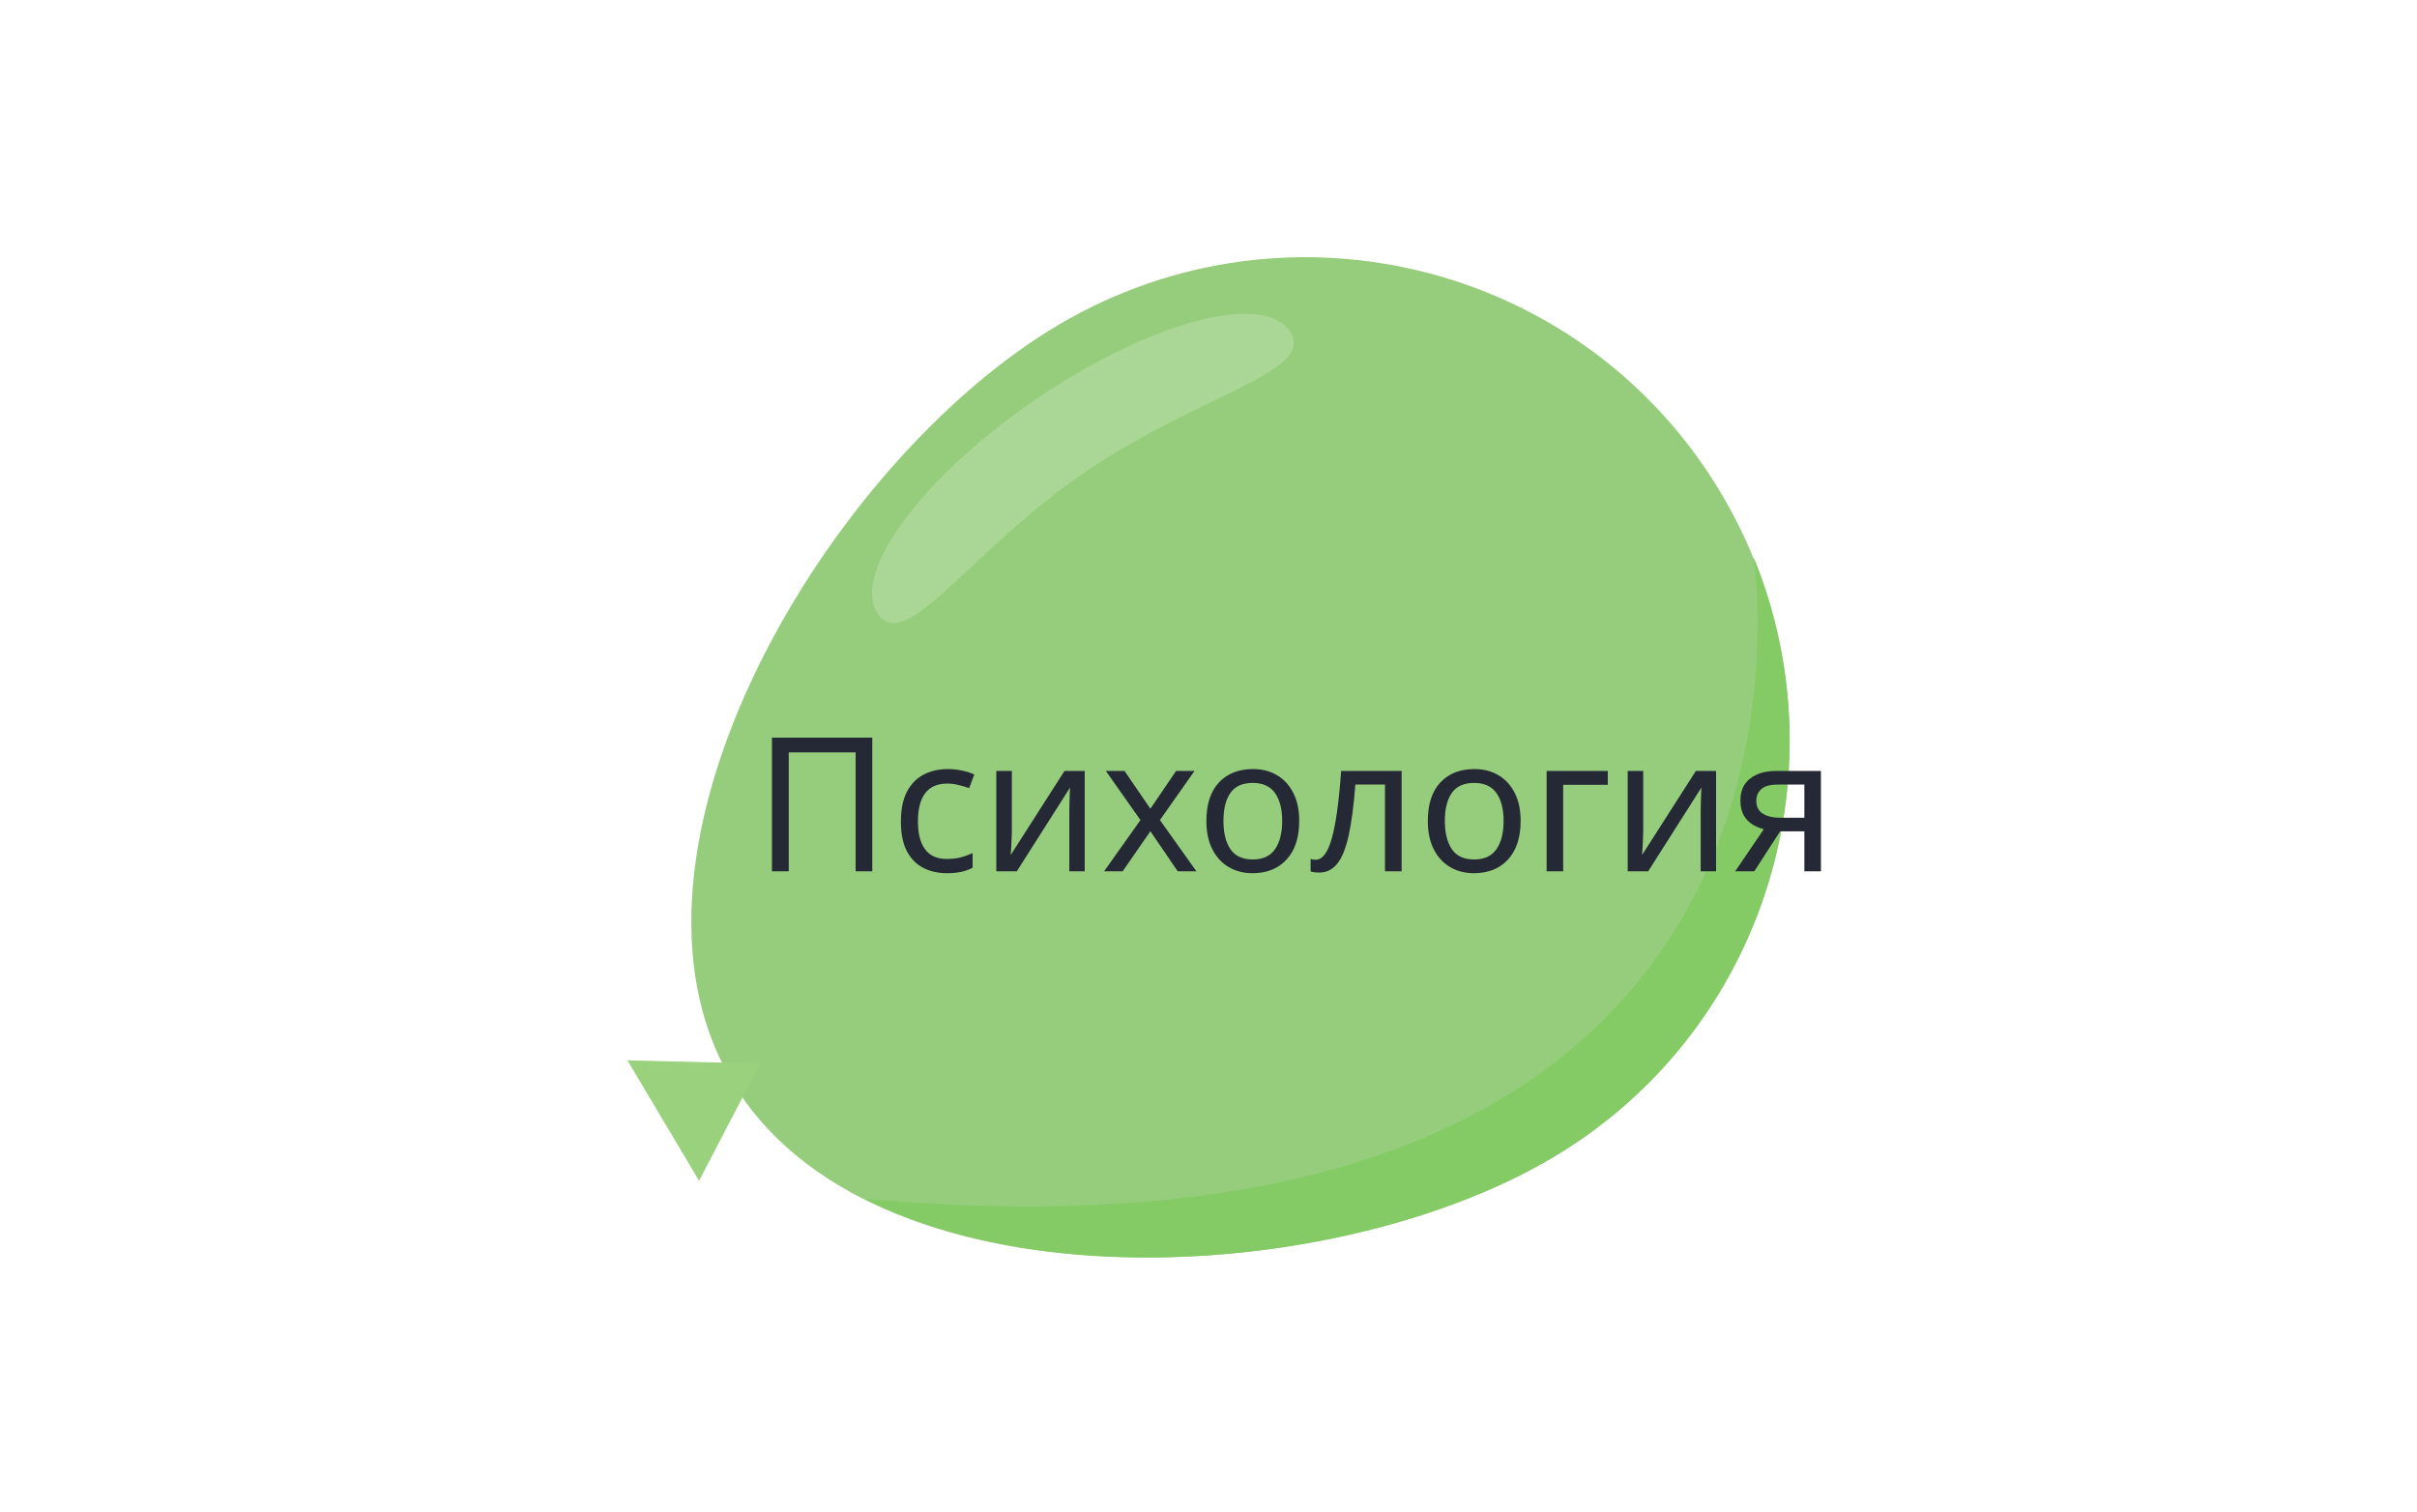
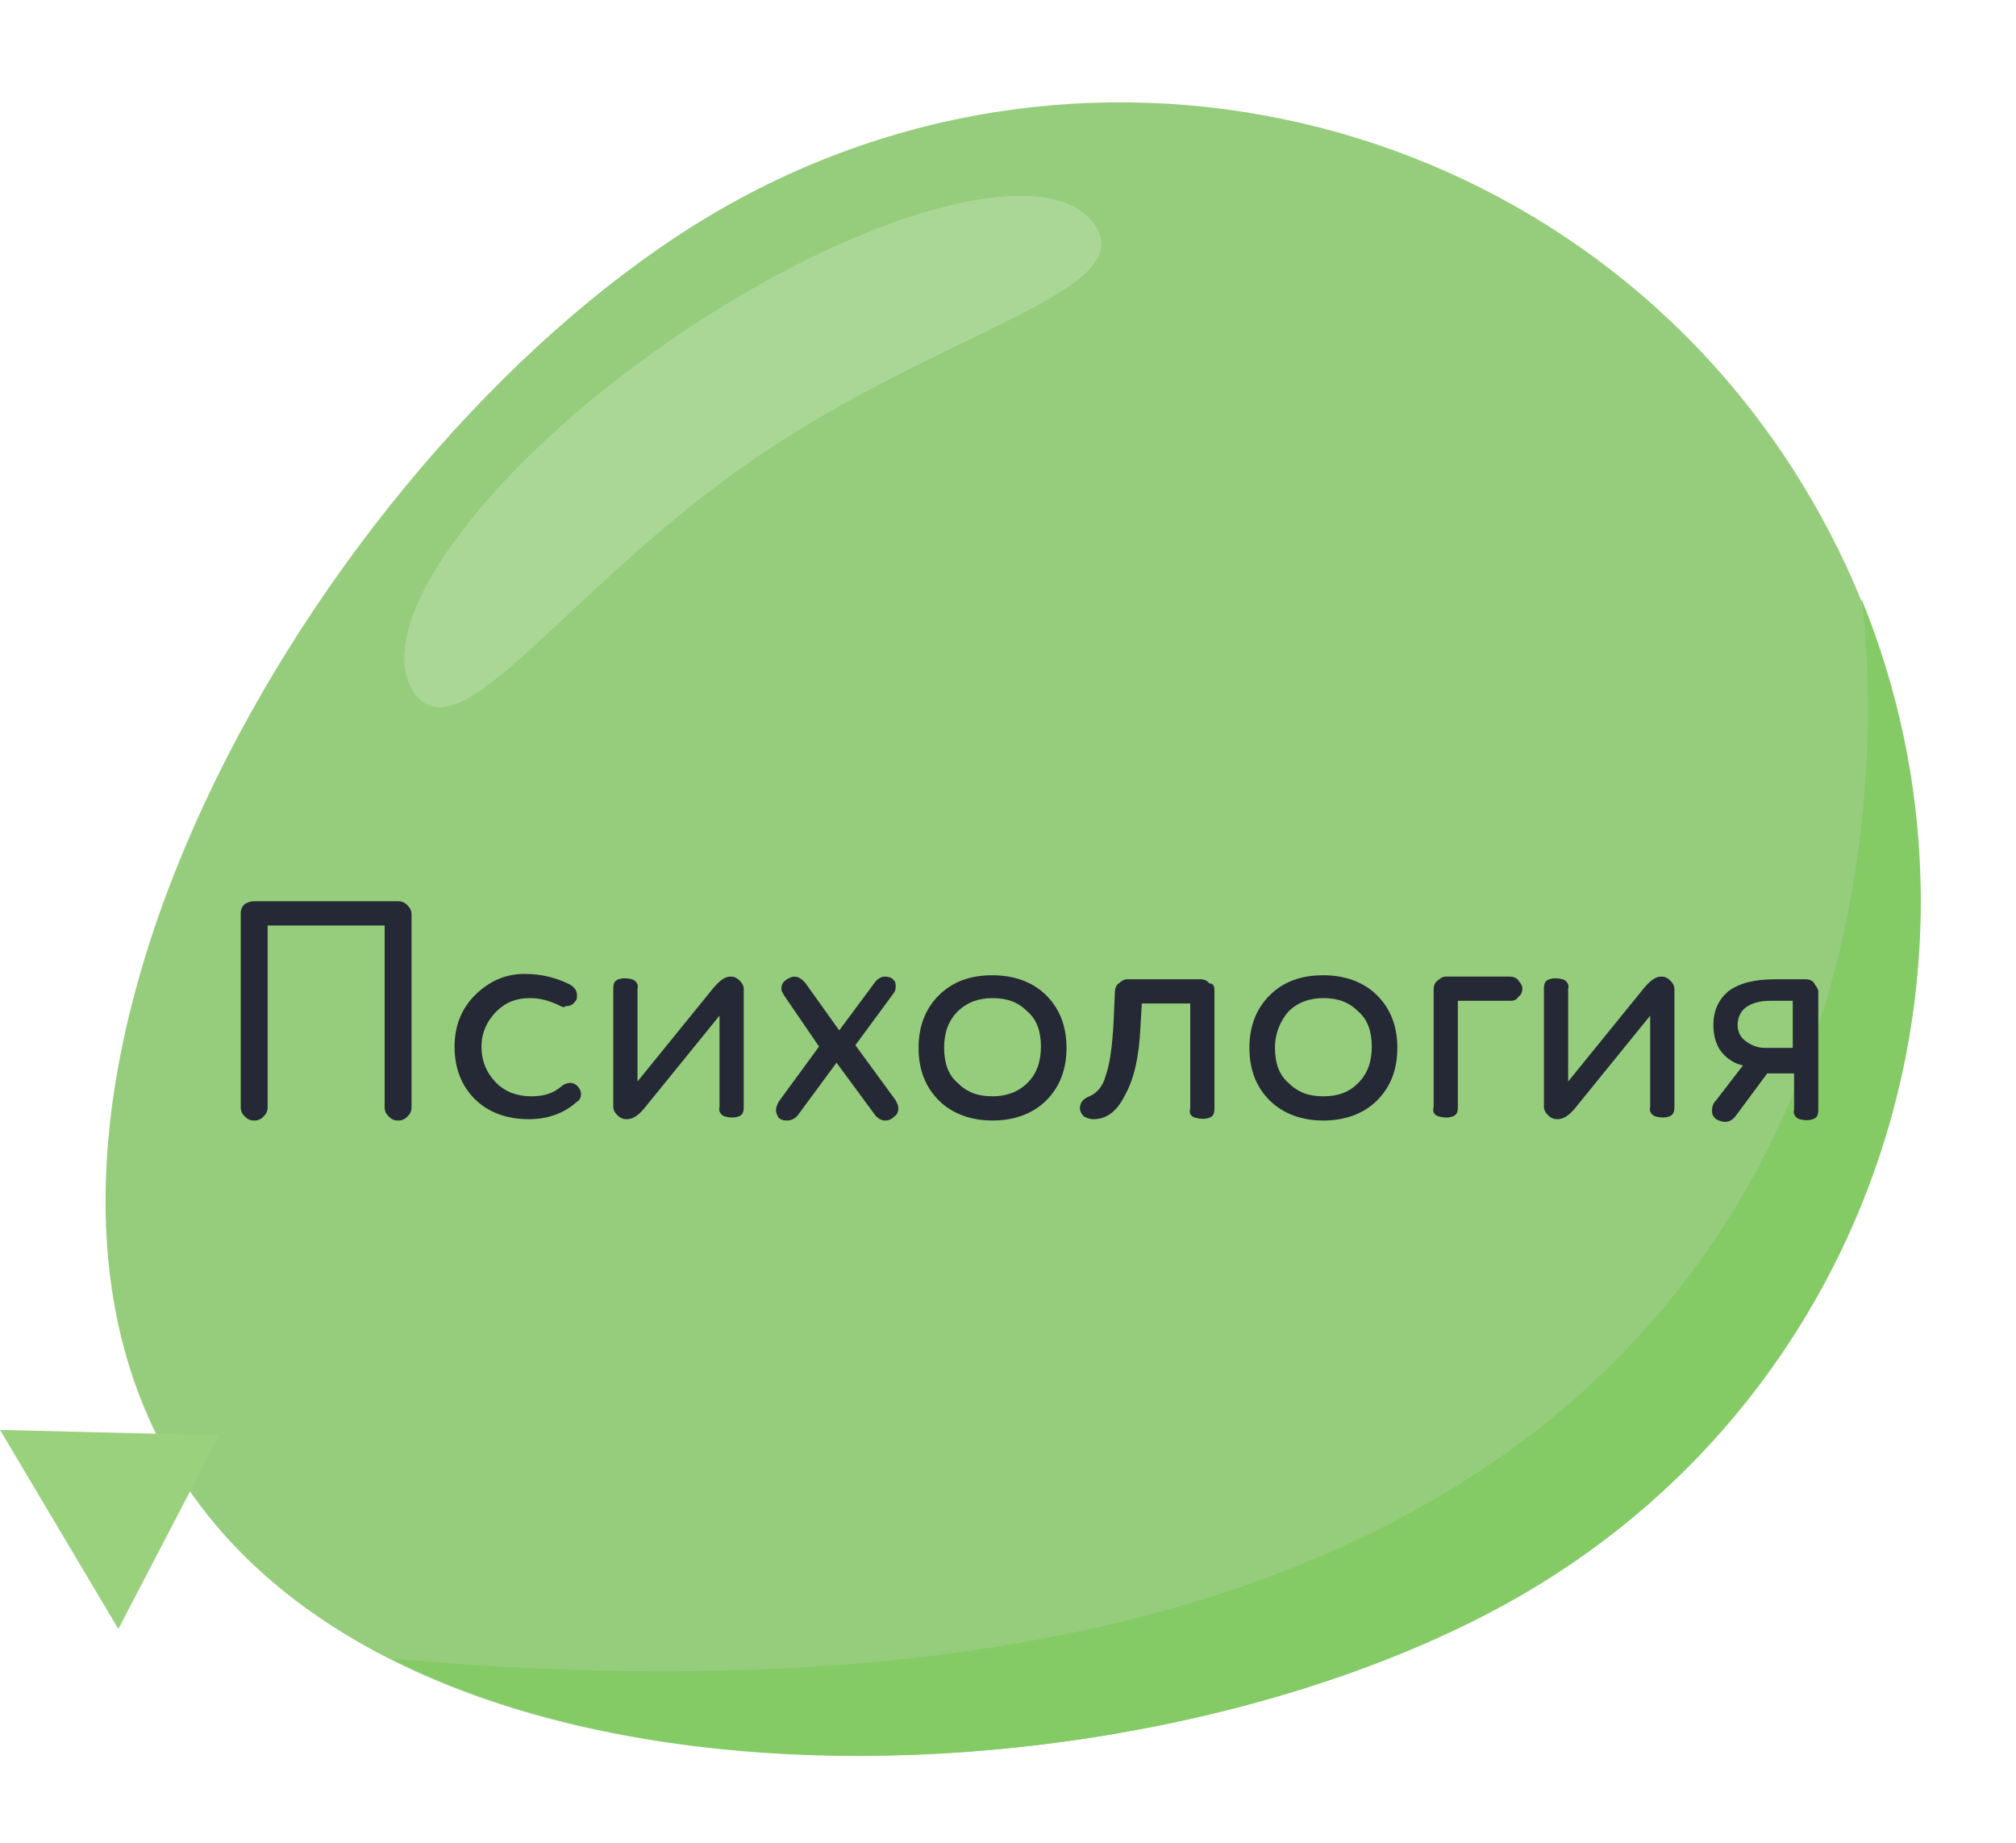
- <svg xmlns="http://www.w3.org/2000/svg" version="1.1" x="0px" y="0px" viewBox="0 0 297 185.7" enable-background="new 0 0 297 185.7" xml:space="preserve">
+ <svg xmlns="http://www.w3.org/2000/svg" version="1.1" id="Слой_1" x="0px" y="0px" viewBox="0 0 149.9 137" style="enable-background:new 0 0 149.9 137;" xml:space="preserve">
+   <style type="text/css">
+ 	.st0{fill:#96CD7C;}
+ 	.st1{fill:#9AD17D;}
+ 	.st2{fill:#84CB66;}
+ 	.st3{fill:#ABD796;}
+ 	.st4{fill:none;}
+ 	.st5{enable-background:new    ;}
+ 	.st6{fill:#252835;}
+ </style>
  <g id="Sky">
</g>
  <g id="Clouds">
</g>
  <g id="Button">
</g>
  <g id="B_1">
</g>
  <g id="B2">
</g>
  <g id="B3">
</g>
  <g id="B4">
</g>
  <g id="B5">
</g>
  <g id="B6">
</g>
  <g id="B7">
</g>
  <g id="B8">
</g>
  <g id="B9">
</g>
  <g id="B10">
-     <path fill="#96CD7C" d="M190.7,142.3c-28.3,16.7-84.1,18.8-100.8-9.5s11.9-76.2,40.2-92.9s64.8-7.4,81.5,20.9   S219,125.5,190.7,142.3z" />
-     <polygon fill="#9AD17D" points="93.4,130.7 77.1,130.3 85.9,145.1  " />
-     <path fill="#84CB66" d="M190.7,142.3c25.8-15.2,35.8-46.9,24.8-73.8l0,0c0,0,14.1,89.9-109.3,78.8   C130.1,159.4,168.7,155.3,190.7,142.3z" />
-     <path fill="#ABD796" d="M133.2,58.1c-14,9.6-21.9,22.3-25.3,17.4c-3.4-4.9,5.2-16.7,19.2-26.3s28-13.4,31.4-8.5   C161.9,45.7,147.2,48.5,133.2,58.1z" />
+     <path class="st0" d="M113.6,118.3c-28.3,16.7-84.1,18.8-100.8-9.5S24.7,32.6,53,15.9s64.8-7.4,81.5,20.9   C151.2,65.1,141.9,101.5,113.6,118.3z" />
+     <polygon class="st1" points="16.3,106.7 0,106.3 8.8,121.1  " />
+     <path class="st2" d="M113.6,118.3c25.8-15.2,35.8-46.9,24.8-73.8l0,0c0,0,14.1,89.9-109.3,78.8C53,135.4,91.6,131.3,113.6,118.3z" />
+     <path class="st3" d="M56.1,34.1c-14,9.6-21.9,22.3-25.3,17.4C27.4,46.6,36,34.8,50,25.2s28-13.4,31.4-8.5   C84.8,21.7,70.1,24.5,56.1,34.1z" />
    <g>
-       <rect x="92.6" y="91" fill="none" width="122.9" height="30.9" />
-       <text transform="matrix(1 0 0 1 92.624 107.0694)" fill="#252835" font-family="'CirceRounded-Regular'" font-size="23">Психология</text>
+       <rect x="15.5" y="67" class="st4" width="122.9" height="30.9" />
+       <g class="st5">
+         <path class="st6" d="M18.9,67h10.7c0.3,0,0.5,0.1,0.7,0.3c0.2,0.2,0.3,0.4,0.3,0.7v14.3c0,0.3-0.1,0.5-0.3,0.7     c-0.2,0.2-0.4,0.3-0.7,0.3c-0.3,0-0.5-0.1-0.7-0.3c-0.2-0.2-0.3-0.4-0.3-0.7V68.8h-8.7v13.5c0,0.3-0.1,0.5-0.3,0.7     c-0.2,0.2-0.4,0.3-0.7,0.3c-0.3,0-0.5-0.1-0.7-0.3c-0.2-0.2-0.3-0.4-0.3-0.7V67.9c0-0.3,0.1-0.5,0.3-0.7     C18.4,67.1,18.6,67,18.9,67z" />
+         <path class="st6" d="M41.7,74.8c-0.8-0.4-1.5-0.6-2.3-0.6c-1,0-1.8,0.3-2.5,1c-0.7,0.7-1.1,1.6-1.1,2.6c0,1.1,0.4,2,1.1,2.7     s1.6,1,2.6,1c0.9,0,1.6-0.2,2.2-0.7c0.2-0.2,0.5-0.3,0.7-0.3c0.2,0,0.4,0.1,0.5,0.2c0.2,0.2,0.3,0.4,0.3,0.6     c0,0.3-0.1,0.5-0.3,0.6c-1,0.9-2.2,1.3-3.6,1.3c-1.6,0-3-0.5-4-1.5c-1-1-1.5-2.3-1.5-3.9c0-1.5,0.5-2.8,1.5-3.8     c1-1,2.2-1.6,3.7-1.6c1.3,0,2.4,0.3,3.4,0.8c0.3,0.2,0.5,0.4,0.5,0.8c0,0.2,0,0.3-0.1,0.4c-0.2,0.3-0.4,0.4-0.8,0.4     C42,74.9,41.9,74.9,41.7,74.8z" />
+         <path class="st6" d="M55.3,73.5v8.8c0,0.4-0.1,0.6-0.4,0.7c-0.3,0.1-0.6,0.1-1,0c-0.3-0.1-0.5-0.4-0.4-0.7v-6.8l-5.6,6.9     c-0.5,0.6-0.9,0.8-1.3,0.8c-0.3,0-0.5-0.1-0.7-0.3c-0.2-0.2-0.3-0.4-0.3-0.6v-8.8c0-0.4,0.1-0.6,0.4-0.7c0.3-0.1,0.6-0.1,1,0     c0.3,0.1,0.5,0.4,0.4,0.7v6.9l5.6-6.9c0.5-0.6,0.9-0.9,1.3-0.9c0.3,0,0.5,0.1,0.7,0.3C55.2,73.1,55.3,73.3,55.3,73.5z" />
+         <path class="st6" d="M59.9,73.1l2.5,3.5l2.6-3.5c0.2-0.3,0.5-0.5,0.8-0.5c0.3,0,0.5,0.1,0.6,0.2c0.2,0.2,0.2,0.3,0.2,0.6     c0,0.2-0.1,0.4-0.2,0.5l-2.8,3.8l3,4.1c0.1,0.2,0.2,0.4,0.2,0.6c0,0.2-0.1,0.5-0.3,0.6c-0.2,0.2-0.4,0.3-0.7,0.3     c-0.3,0-0.6-0.2-0.8-0.5l-2.8-3.8l-2.8,3.8c-0.2,0.3-0.5,0.5-0.9,0.5c-0.3,0-0.5-0.1-0.6-0.2c-0.1-0.2-0.2-0.3-0.2-0.6     c0-0.2,0.1-0.4,0.2-0.6l3-4.1L58.3,74c-0.1-0.2-0.2-0.3-0.2-0.5c0-0.4,0.2-0.6,0.6-0.8C59.1,72.5,59.5,72.6,59.9,73.1z" />
+         <path class="st6" d="M69.8,81.8c-1-1-1.5-2.3-1.5-3.9c0-1.6,0.5-2.9,1.5-3.9c1-1,2.3-1.5,4-1.5c1.6,0,3,0.5,4,1.5     c1,1,1.5,2.3,1.5,3.9c0,1.6-0.5,2.9-1.5,3.9c-1,1-2.4,1.5-4,1.5S70.8,82.8,69.8,81.8z M70.2,77.9c0,1.1,0.3,2,1,2.6     c0.7,0.7,1.5,1,2.6,1c1,0,1.9-0.3,2.6-1c0.7-0.7,1-1.6,1-2.7c0-1.1-0.3-2-1-2.6c-0.7-0.7-1.5-1-2.6-1c-1,0-1.9,0.3-2.6,1     C70.5,75.9,70.2,76.8,70.2,77.9z" />
+         <path class="st6" d="M90.3,73.6v8.8c0,0.4-0.1,0.6-0.4,0.7c-0.3,0.1-0.6,0.1-1,0s-0.5-0.4-0.4-0.7v-7.8h-3.6l-0.1,1.7     c-0.1,2.3-0.5,4-1.2,5.2c-0.6,1.2-1.4,1.7-2.3,1.7c-0.3,0-0.5-0.1-0.7-0.2c-0.2-0.2-0.3-0.4-0.3-0.6c0-0.4,0.2-0.7,0.7-0.9     c0.5-0.2,1-0.7,1.2-1.5c0.3-0.8,0.5-2.1,0.6-4l0.1-2.3c0-0.2,0.1-0.5,0.3-0.6c0.2-0.2,0.4-0.3,0.6-0.3h5.5c0.2,0,0.5,0.1,0.6,0.3     C90.2,73.1,90.3,73.3,90.3,73.6z" />
+         <path class="st6" d="M94.4,81.8c-1-1-1.5-2.3-1.5-3.9c0-1.6,0.5-2.9,1.5-3.9c1-1,2.3-1.5,4-1.5c1.6,0,3,0.5,4,1.5     c1,1,1.5,2.3,1.5,3.9c0,1.6-0.5,2.9-1.5,3.9c-1,1-2.4,1.5-4,1.5S95.4,82.8,94.4,81.8z M94.8,77.9c0,1.1,0.3,2,1,2.6     c0.7,0.7,1.5,1,2.6,1s1.9-0.3,2.6-1c0.7-0.7,1-1.6,1-2.7c0-1.1-0.3-2-1-2.6c-0.7-0.7-1.5-1-2.6-1c-1,0-1.9,0.3-2.6,1     C95.2,75.9,94.8,76.8,94.8,77.9z" />
+         <path class="st6" d="M112.2,74.4h-3.8v7.9c0,0.4-0.1,0.6-0.4,0.7s-0.6,0.1-1,0s-0.5-0.4-0.4-0.7v-8.8c0-0.2,0.1-0.5,0.3-0.6     c0.2-0.2,0.4-0.3,0.6-0.3h4.8c0.2,0,0.5,0.1,0.6,0.3c0.2,0.2,0.3,0.4,0.3,0.6c0,0.2-0.1,0.5-0.3,0.6     C112.7,74.4,112.5,74.4,112.2,74.4z" />
+         <path class="st6" d="M124.5,73.5v8.8c0,0.4-0.1,0.6-0.4,0.7s-0.6,0.1-1,0c-0.3-0.1-0.5-0.4-0.4-0.7v-6.8l-5.6,6.9     c-0.5,0.6-0.9,0.8-1.3,0.8c-0.3,0-0.5-0.1-0.7-0.3c-0.2-0.2-0.3-0.4-0.3-0.6v-8.8c0-0.4,0.1-0.6,0.4-0.7c0.3-0.1,0.6-0.1,1,0     c0.3,0.1,0.5,0.4,0.4,0.7v6.9l5.6-6.9c0.5-0.6,0.9-0.9,1.3-0.9c0.3,0,0.5,0.1,0.7,0.3C124.4,73.1,124.5,73.3,124.5,73.5z" />
+         <path class="st6" d="M127.6,81.8l2-2.6c-0.6-0.1-1.2-0.5-1.6-1c-0.4-0.5-0.6-1.2-0.6-2c0-1.1,0.4-1.9,1.1-2.5     c0.8-0.6,1.9-0.9,3.5-0.9h2.3c0.2,0,0.5,0.1,0.6,0.3s0.3,0.4,0.3,0.6v8.8c0,0.4-0.1,0.6-0.4,0.7c-0.3,0.1-0.6,0.1-1,0     c-0.3-0.1-0.5-0.4-0.4-0.7v-2.7h-2l-2.3,3.1c-0.2,0.3-0.5,0.5-0.8,0.5c-0.3,0-0.5-0.1-0.7-0.2c-0.2-0.2-0.3-0.3-0.3-0.6     C127.3,82.2,127.4,82,127.6,81.8z M131.2,77.9h2.1v-3.5h-1.7c-0.8,0-1.4,0.2-1.8,0.5c-0.4,0.3-0.6,0.8-0.6,1.3     c0,0.5,0.2,0.9,0.6,1.2C130.2,77.7,130.7,77.9,131.2,77.9z" />
+       </g>
    </g>
  </g>
  <g id="B11">
</g>
  <g id="B12">
</g>
  <g id="B13">
</g>
  <g id="B14">
</g>
  <g id="B15">
</g>
  <g id="Head">
</g>
  <g id="B16">
</g>
  <g id="B17">
</g>
  <g id="B18">
</g>
  <g id="B19">
</g>
  <g id="B20">
</g>
  <g id="B21">
</g>
  <g id="B22">
</g>
  <g id="B23">
</g>
  <g id="B24">
</g>
  <g id="B25">
</g>
  <g id="B26">
</g>
  <g id="B27">
</g>
  <g id="B28">
</g>
  <g id="B29">
</g>
  <g id="B30">
</g>
  <g id="B31">
</g>
  <g id="B32">
</g>
  <g id="B33">
</g>
</svg>
